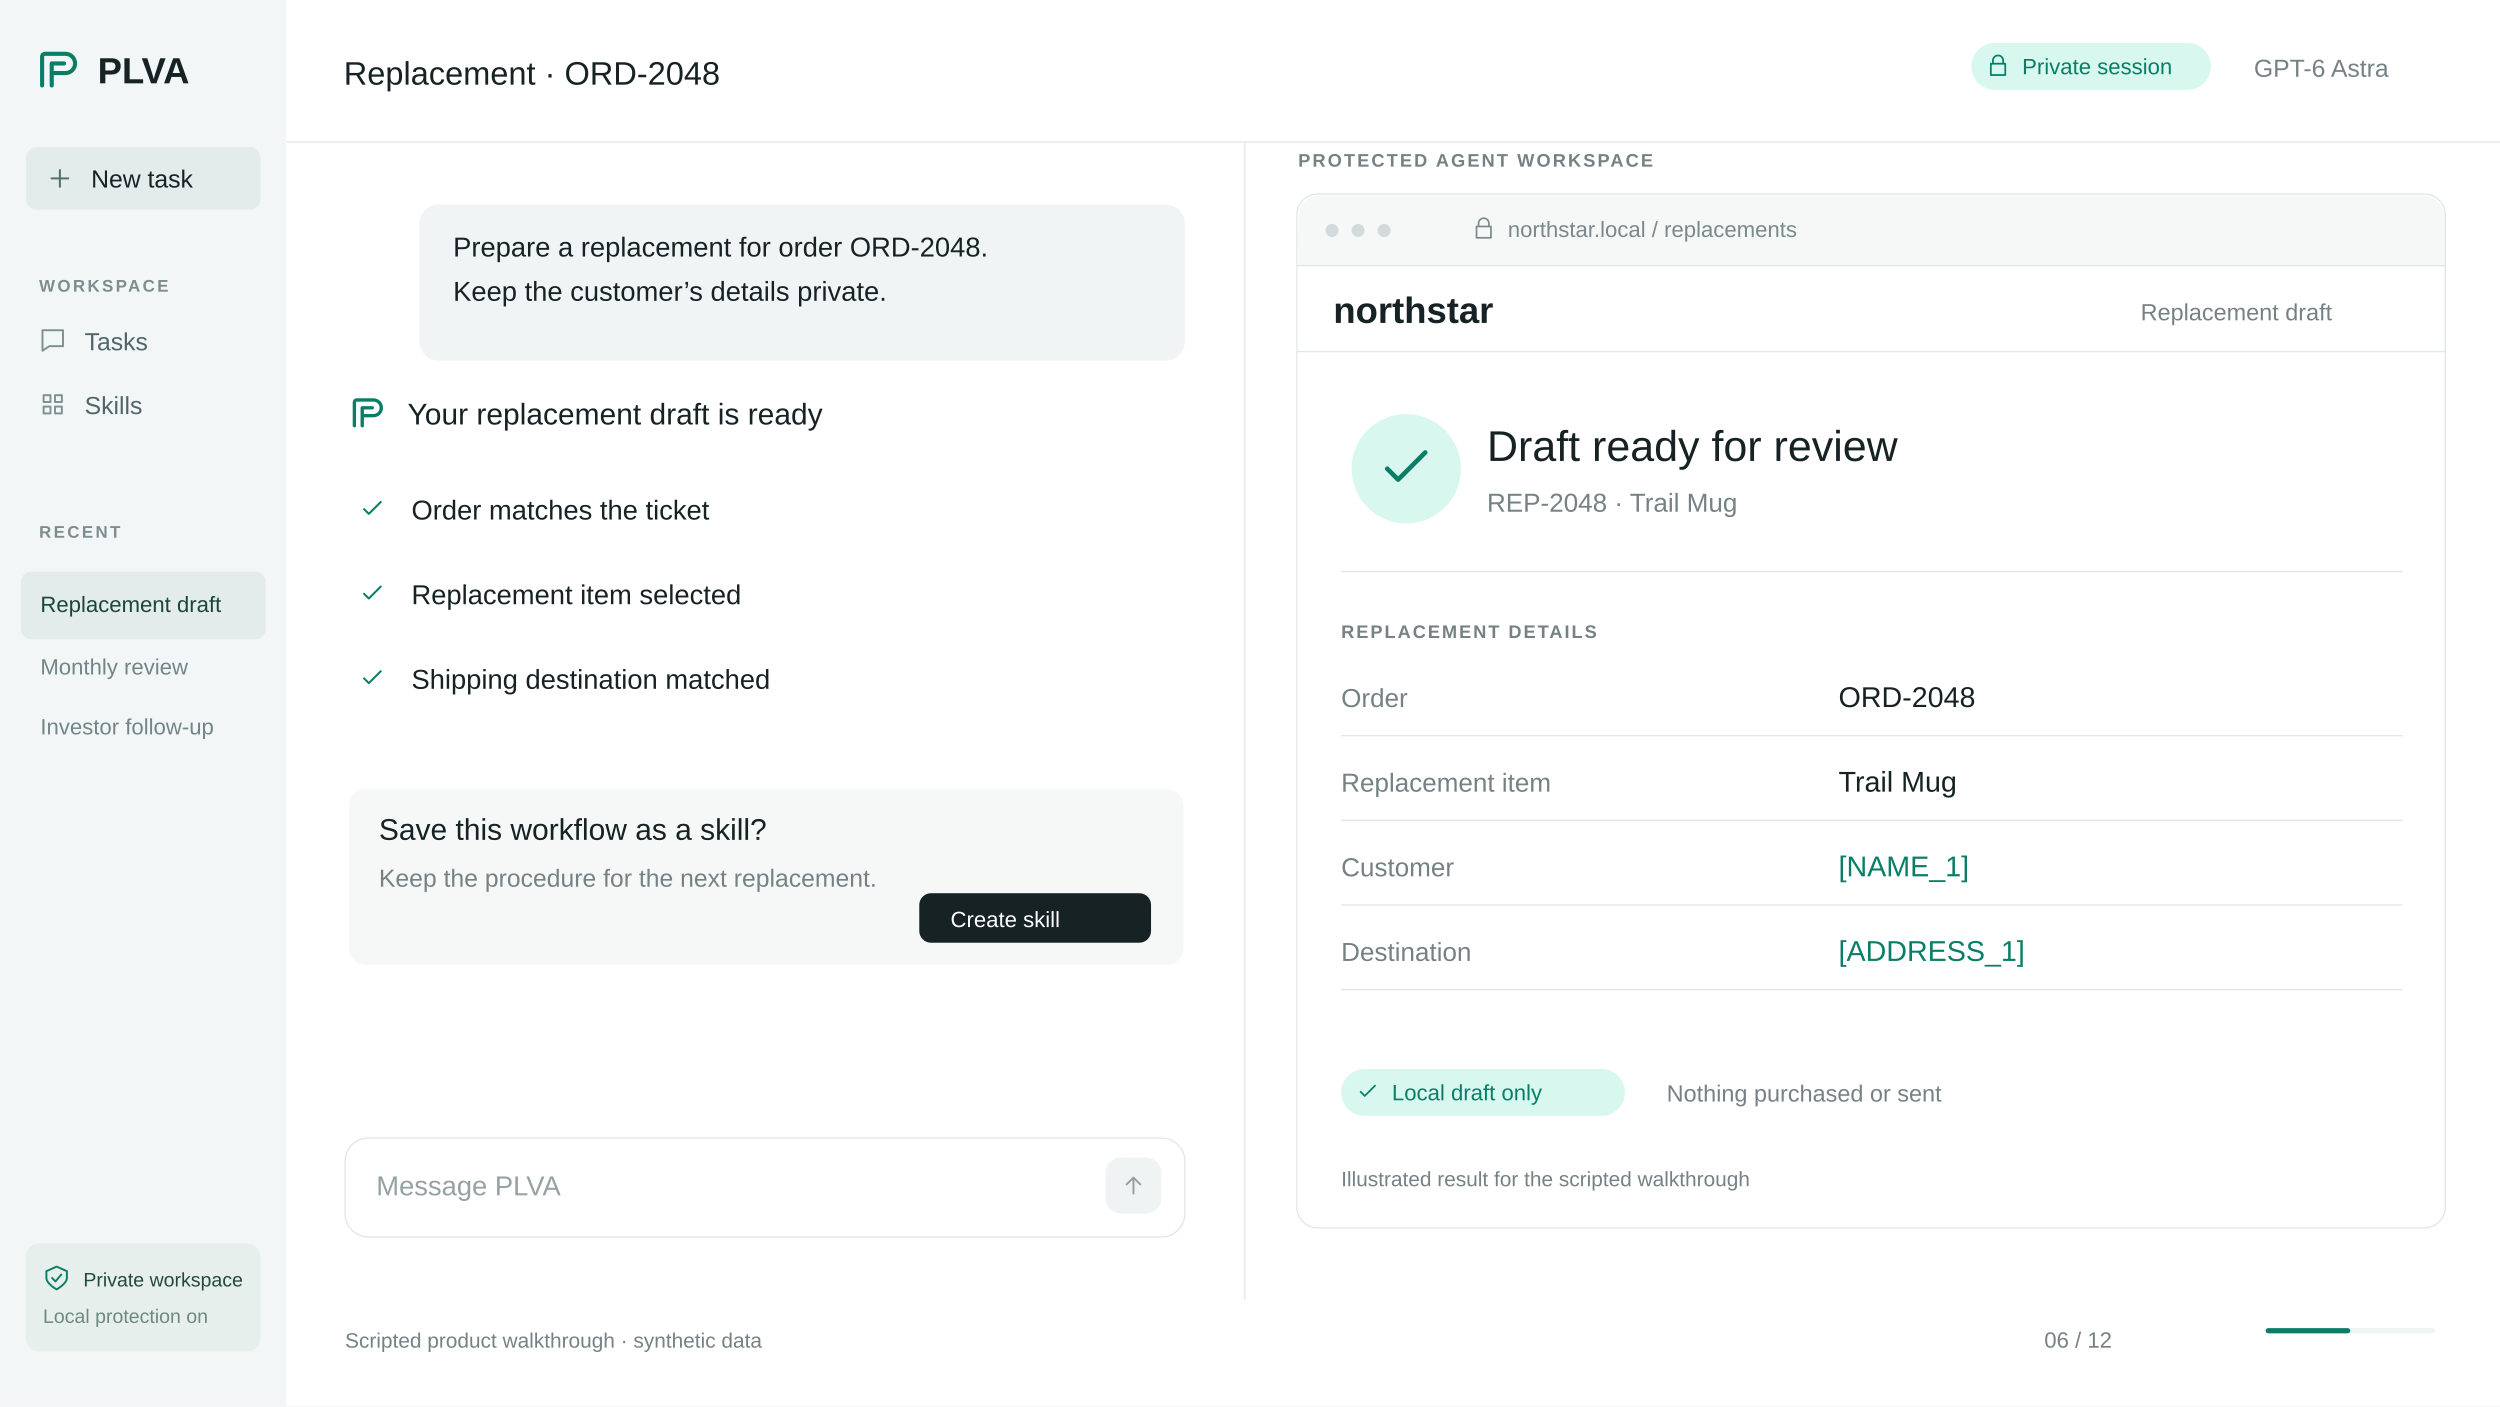
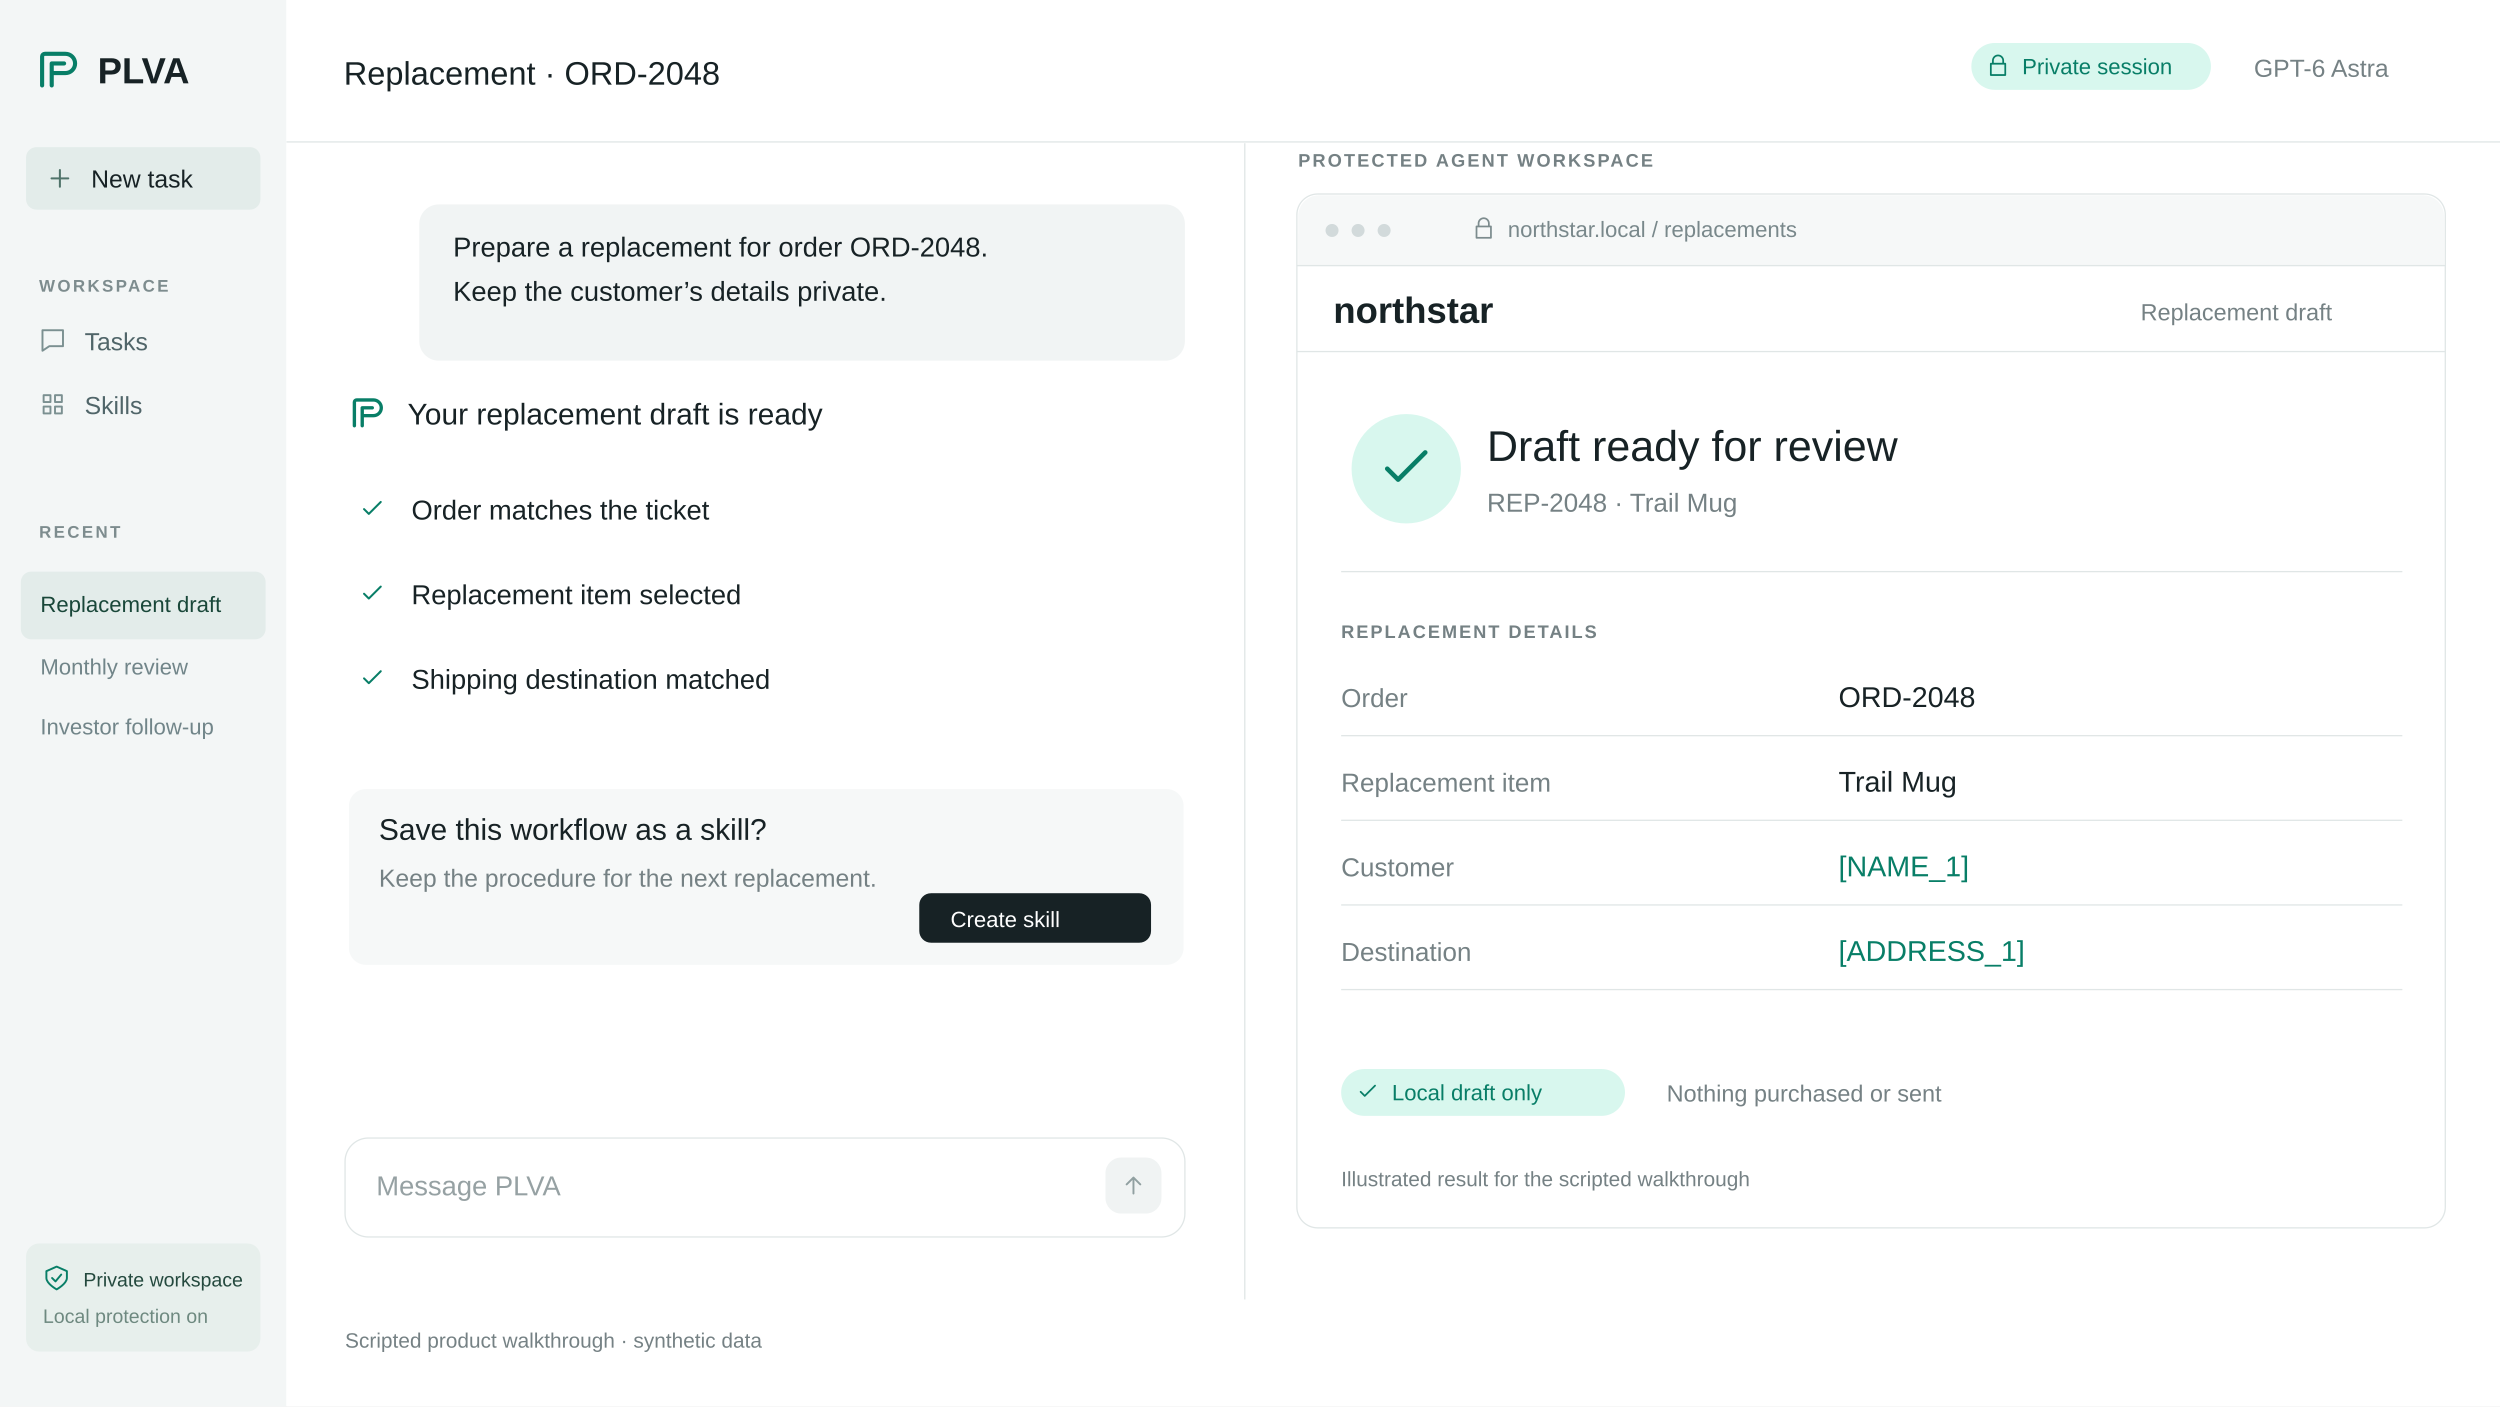
<svg xmlns="http://www.w3.org/2000/svg" width="1920" height="1080" viewBox="0 0 1920 1080" role="img" aria-labelledby="screen-title" style="font-family:'Segoe UI',Arial,sans-serif">
  <rect width="1920" height="1080" fill="#fff" />
  <rect x="0" y="0" width="220" height="1080" rx="0" fill="#f3f6f6" stroke="none" />
  <g transform="translate(26 35) scale(1.055556)">
    <path d="M6 29V8a2 2 0 0 1 2-2h15a7 7 0 0 1 0 14H13m0 9V13h9" stroke="#087e67" stroke-width="3" fill="none" stroke-linecap="round" stroke-linejoin="round" />
  </g>
  <text x="75" y="64" font-size="28" font-weight="600" fill="#172225">PLVA</text>
  <rect x="20" y="113" width="180" height="48" rx="8" fill="#e3ecea" stroke="none" />
  <svg x="35" y="126" width="22" height="22" viewBox="0 0 24 24" fill="none" stroke="#50736a" stroke-width="1.7" stroke-linecap="round" stroke-linejoin="round">
    <path d="M12 5v14M5 12h14" />
  </svg>
  <text x="70" y="144" font-size="19" font-weight="400" fill="#172225">New task</text>
  <text x="30" y="224" font-size="13" font-weight="600" fill="#7d8c8e" letter-spacing="1.8">WORKSPACE</text>
  <svg x="30" y="251" width="21" height="21" viewBox="0 0 24 24" fill="none" stroke="#7b9091" stroke-width="1.7" stroke-linecap="round" stroke-linejoin="round">
    <path d="M3 3h18v14H9l-6 4z" />
  </svg>
  <text x="65" y="269" font-size="19" font-weight="400" fill="#506569">Tasks</text>
  <svg x="30" y="300" width="21" height="21" viewBox="0 0 24 24" fill="none" stroke="#7b9091" stroke-width="1.7" stroke-linecap="round" stroke-linejoin="round">
    <path d="M4 4h6v6H4zM14 4h6v6h-6zM4 14h6v6H4zM14 14h6v6h-6z" />
  </svg>
  <text x="65" y="318" font-size="19" font-weight="400" fill="#506569">Skills</text>
  <text x="30" y="413" font-size="13" font-weight="600" fill="#7d8c8e" letter-spacing="1.8">RECENT</text>
  <rect x="16" y="439" width="188" height="52" rx="8" fill="#e3ecea" stroke="none" />
  <text x="31" y="470" font-size="17" font-weight="400" fill="#194739">Replacement draft</text>
  <text x="31" y="518" font-size="17" font-weight="400" fill="#718589">Monthly review</text>
  <text x="31" y="564" font-size="17" font-weight="400" fill="#718589">Investor follow-up</text>
  <rect x="20" y="955" width="180" height="83" rx="10" fill="#e7efec" stroke="none" />
  <svg x="33" y="971" width="21" height="21" viewBox="0 0 24 24" fill="none" stroke="#087e67" stroke-width="1.7" stroke-linecap="round" stroke-linejoin="round">
    <path d="M12 2 3 6v6c0 5 9 10 9 10s9-5 9-10V6zM8 12l3 3 5-6" />
  </svg>
  <text x="64" y="988" font-size="15" font-weight="400" fill="#24493e">Private workspace</text>
  <text x="33" y="1016" font-size="15" font-weight="400" fill="#6e8980">Local protection on</text>
  <rect x="220" y="0" width="1700" height="1080" rx="0" fill="#ffffff" stroke="none" />
  <path d="M220 109L1920 109" stroke="#e0e6e6" />
  <text x="264" y="65" font-size="25" font-weight="500" fill="#172225">Replacement · ORD-2048</text>
  <rect x="1514" y="33" width="184" height="36" rx="18" fill="#d8f7ee" stroke="none" />
  <svg x="1525" y="41" width="19" height="19" viewBox="0 0 24 24" fill="none" stroke="#087e67" stroke-width="1.7" stroke-linecap="round" stroke-linejoin="round">
    <path d="M7 10V7a5 5 0 0 1 10 0v3M5 10h14v11H5z" />
  </svg>
  <text x="1553" y="57" font-size="17" font-weight="500" fill="#087e67">Private session</text>
  <text x="1731" y="59" font-size="19" font-weight="400" fill="#758184">GPT-6 Astra</text>
  <path d="M956 110L956 998" stroke="#e0e6e6" />
  <text x="265" y="1035" font-size="16" font-weight="400" fill="#758184">Scripted product walkthrough · synthetic data</text>
-   <text x="1570" y="1035" font-size="17" font-weight="400" fill="#758184">06 / 12</text>
-   <rect x="1740" y="1020" width="130" height="4" rx="2" fill="#eff3f3" stroke="none" />
-   <rect x="1740" y="1020" width="65" height="4" rx="2" fill="#087e67" stroke="none" />
  <g class="conversation">
    <rect x="322" y="157" width="588" height="120" rx="15" fill="#f1f4f4" stroke="none" />
    <text x="348" y="197" font-size="21" font-weight="400" fill="#172225">Prepare a replacement for order ORD-2048.</text>
    <text x="348" y="231" font-size="21" font-weight="400" fill="#172225">Keep the customer’s details private.</text>
    <g transform="translate(267 302) scale(0.8611111)">
      <path d="M6 29V8a2 2 0 0 1 2-2h15a7 7 0 0 1 0 14H13m0 9V13h9" stroke="#087e67" stroke-width="3" fill="none" stroke-linecap="round" stroke-linejoin="round" />
    </g>
    <text x="313" y="326" font-size="23" font-weight="500" fill="#172225">Your replacement draft is ready</text>
    <g class="activity-step" data-active="false">
      <svg x="275" y="380" width="22" height="22" viewBox="0 0 24 24" fill="none" stroke="#087e67" stroke-width="1.7" stroke-linecap="round" stroke-linejoin="round">
        <path d="M5 12l4 4L19 6" />
      </svg>
      <text x="316" y="399" font-size="21" font-weight="400" fill="#172225">Order matches the ticket</text>
    </g>
    <g class="activity-step" data-active="false">
      <svg x="275" y="445" width="22" height="22" viewBox="0 0 24 24" fill="none" stroke="#087e67" stroke-width="1.7" stroke-linecap="round" stroke-linejoin="round">
        <path d="M5 12l4 4L19 6" />
      </svg>
      <text x="316" y="464" font-size="21" font-weight="400" fill="#172225">Replacement item selected</text>
    </g>
    <g class="activity-step" data-active="false">
      <svg x="275" y="510" width="22" height="22" viewBox="0 0 24 24" fill="none" stroke="#087e67" stroke-width="1.7" stroke-linecap="round" stroke-linejoin="round">
        <path d="M5 12l4 4L19 6" />
      </svg>
      <text x="316" y="529" font-size="21" font-weight="400" fill="#172225">Shipping destination matched</text>
    </g>
    <rect x="268" y="606" width="641" height="135" rx="13" fill="#f6f8f8" stroke="none" />
    <text x="291" y="645" font-size="23" font-weight="500" fill="#172225">Save this workflow as a skill?</text>
    <text x="291" y="681" font-size="19" font-weight="400" fill="#758184">Keep the procedure for the next replacement.</text>
    <rect x="706" y="686" width="178" height="38" rx="9" fill="#172225" stroke="none" />
    <text x="730" y="712" font-size="17" font-weight="500" fill="#fff">Create skill</text>
    <rect x="265" y="874" width="645" height="76" rx="18" fill="#fff" stroke="#e0e6e6" />
    <text x="289" y="918" font-size="21" font-weight="400" fill="#96a1a3">Message PLVA</text>
    <rect x="849" y="889" width="43" height="43" rx="12" fill="#f0f3f3" stroke="none" />
    <svg x="860" y="900" width="21" height="21" viewBox="0 0 24 24" fill="none" stroke="#91a0a1" stroke-width="1.7" stroke-linecap="round" stroke-linejoin="round">
      <path d="M12 19V5m-6 6 6-6 6 6" />
    </svg>
  </g>
  <g class="workspace">
    <text x="997" y="128" font-size="14" font-weight="600" fill="#758184" letter-spacing="1.6">PROTECTED AGENT WORKSPACE</text>
    <rect x="996" y="149" width="882" height="794" rx="16" fill="#fff" stroke="#e0e6e6" />
    <rect x="997" y="150" width="880" height="54" rx="16" fill="#f6f8f8" stroke="none" />
    <rect x="997" y="180" width="880" height="24" rx="0" fill="#f6f8f8" stroke="none" />
    <circle cx="1023" cy="177" r="5" fill="#d2dadb" />
    <circle cx="1043" cy="177" r="5" fill="#d2dadb" />
    <circle cx="1063" cy="177" r="5" fill="#d2dadb" />
    <svg x="1130" y="166" width="19" height="19" viewBox="0 0 24 24" fill="none" stroke="#7d8c8e" stroke-width="1.7" stroke-linecap="round" stroke-linejoin="round">
      <path d="M7 10V7a5 5 0 0 1 10 0v3M5 10h14v11H5z" />
    </svg>
    <text x="1158" y="182" font-size="17" font-weight="400" fill="#79888b">northstar.local / replacements</text>
    <path d="M996 204L1878 204" stroke="#e0e6e6" />
    <text x="1024" y="248" font-size="28" font-weight="600" fill="#172225">northstar</text>
    <text x="1644" y="246" font-size="18" font-weight="400" fill="#758184">Replacement draft</text>
    <path d="M996 270L1878 270" stroke="#e0e6e6" />
    <circle cx="1080" cy="360" r="42" fill="#d8f7ee" />
    <svg x="1055" y="335" width="50" height="50" viewBox="0 0 24 24" fill="none" stroke="#087e67" stroke-width="1.7" stroke-linecap="round" stroke-linejoin="round">
      <path d="M5 12l4 4L19 6" />
    </svg>
    <text x="1142" y="354" font-size="33" font-weight="500" fill="#172225">Draft ready for review</text>
    <text x="1142" y="393" font-size="20" font-weight="400" fill="#758184">REP-2048 · Trail Mug</text>
    <path d="M1030 439L1845 439" stroke="#e0e6e6" />
    <text x="1030" y="490" font-size="14" font-weight="600" fill="#758184" letter-spacing="1.5">REPLACEMENT DETAILS</text>
    <text x="1030" y="543" font-size="20" font-weight="400" fill="#758184">Order</text>
    <text x="1412" y="543" font-size="22" font-weight="500" fill="#172225">ORD-2048</text>
    <path d="M1030 565L1845 565" stroke="#e0e6e6" />
    <text x="1030" y="608" font-size="20" font-weight="400" fill="#758184">Replacement item</text>
    <text x="1412" y="608" font-size="22" font-weight="500" fill="#172225">Trail Mug</text>
    <path d="M1030 630L1845 630" stroke="#e0e6e6" />
    <text x="1030" y="673" font-size="20" font-weight="400" fill="#758184">Customer</text>
    <text x="1412" y="673" font-size="22" font-weight="500" fill="#087e67">[NAME_1]</text>
    <path d="M1030 695L1845 695" stroke="#e0e6e6" />
    <text x="1030" y="738" font-size="20" font-weight="400" fill="#758184">Destination</text>
    <text x="1412" y="738" font-size="22" font-weight="500" fill="#087e67">[ADDRESS_1]</text>
    <path d="M1030 760L1845 760" stroke="#e0e6e6" />
    <rect x="1030" y="821" width="218" height="36" rx="18" fill="#d8f7ee" stroke="none" />
    <svg x="1041" y="829" width="19" height="19" viewBox="0 0 24 24" fill="none" stroke="#087e67" stroke-width="1.7" stroke-linecap="round" stroke-linejoin="round">
      <path d="M5 12l4 4L19 6" />
    </svg>
    <text x="1069" y="845" font-size="17" font-weight="500" fill="#087e67">Local draft only</text>
    <text x="1280" y="846" font-size="18" font-weight="400" fill="#758184">Nothing purchased or sent</text>
    <text x="1030" y="911" font-size="16" font-weight="400" fill="#758184">Illustrated result for the scripted walkthrough</text>
  </g>
</svg>
